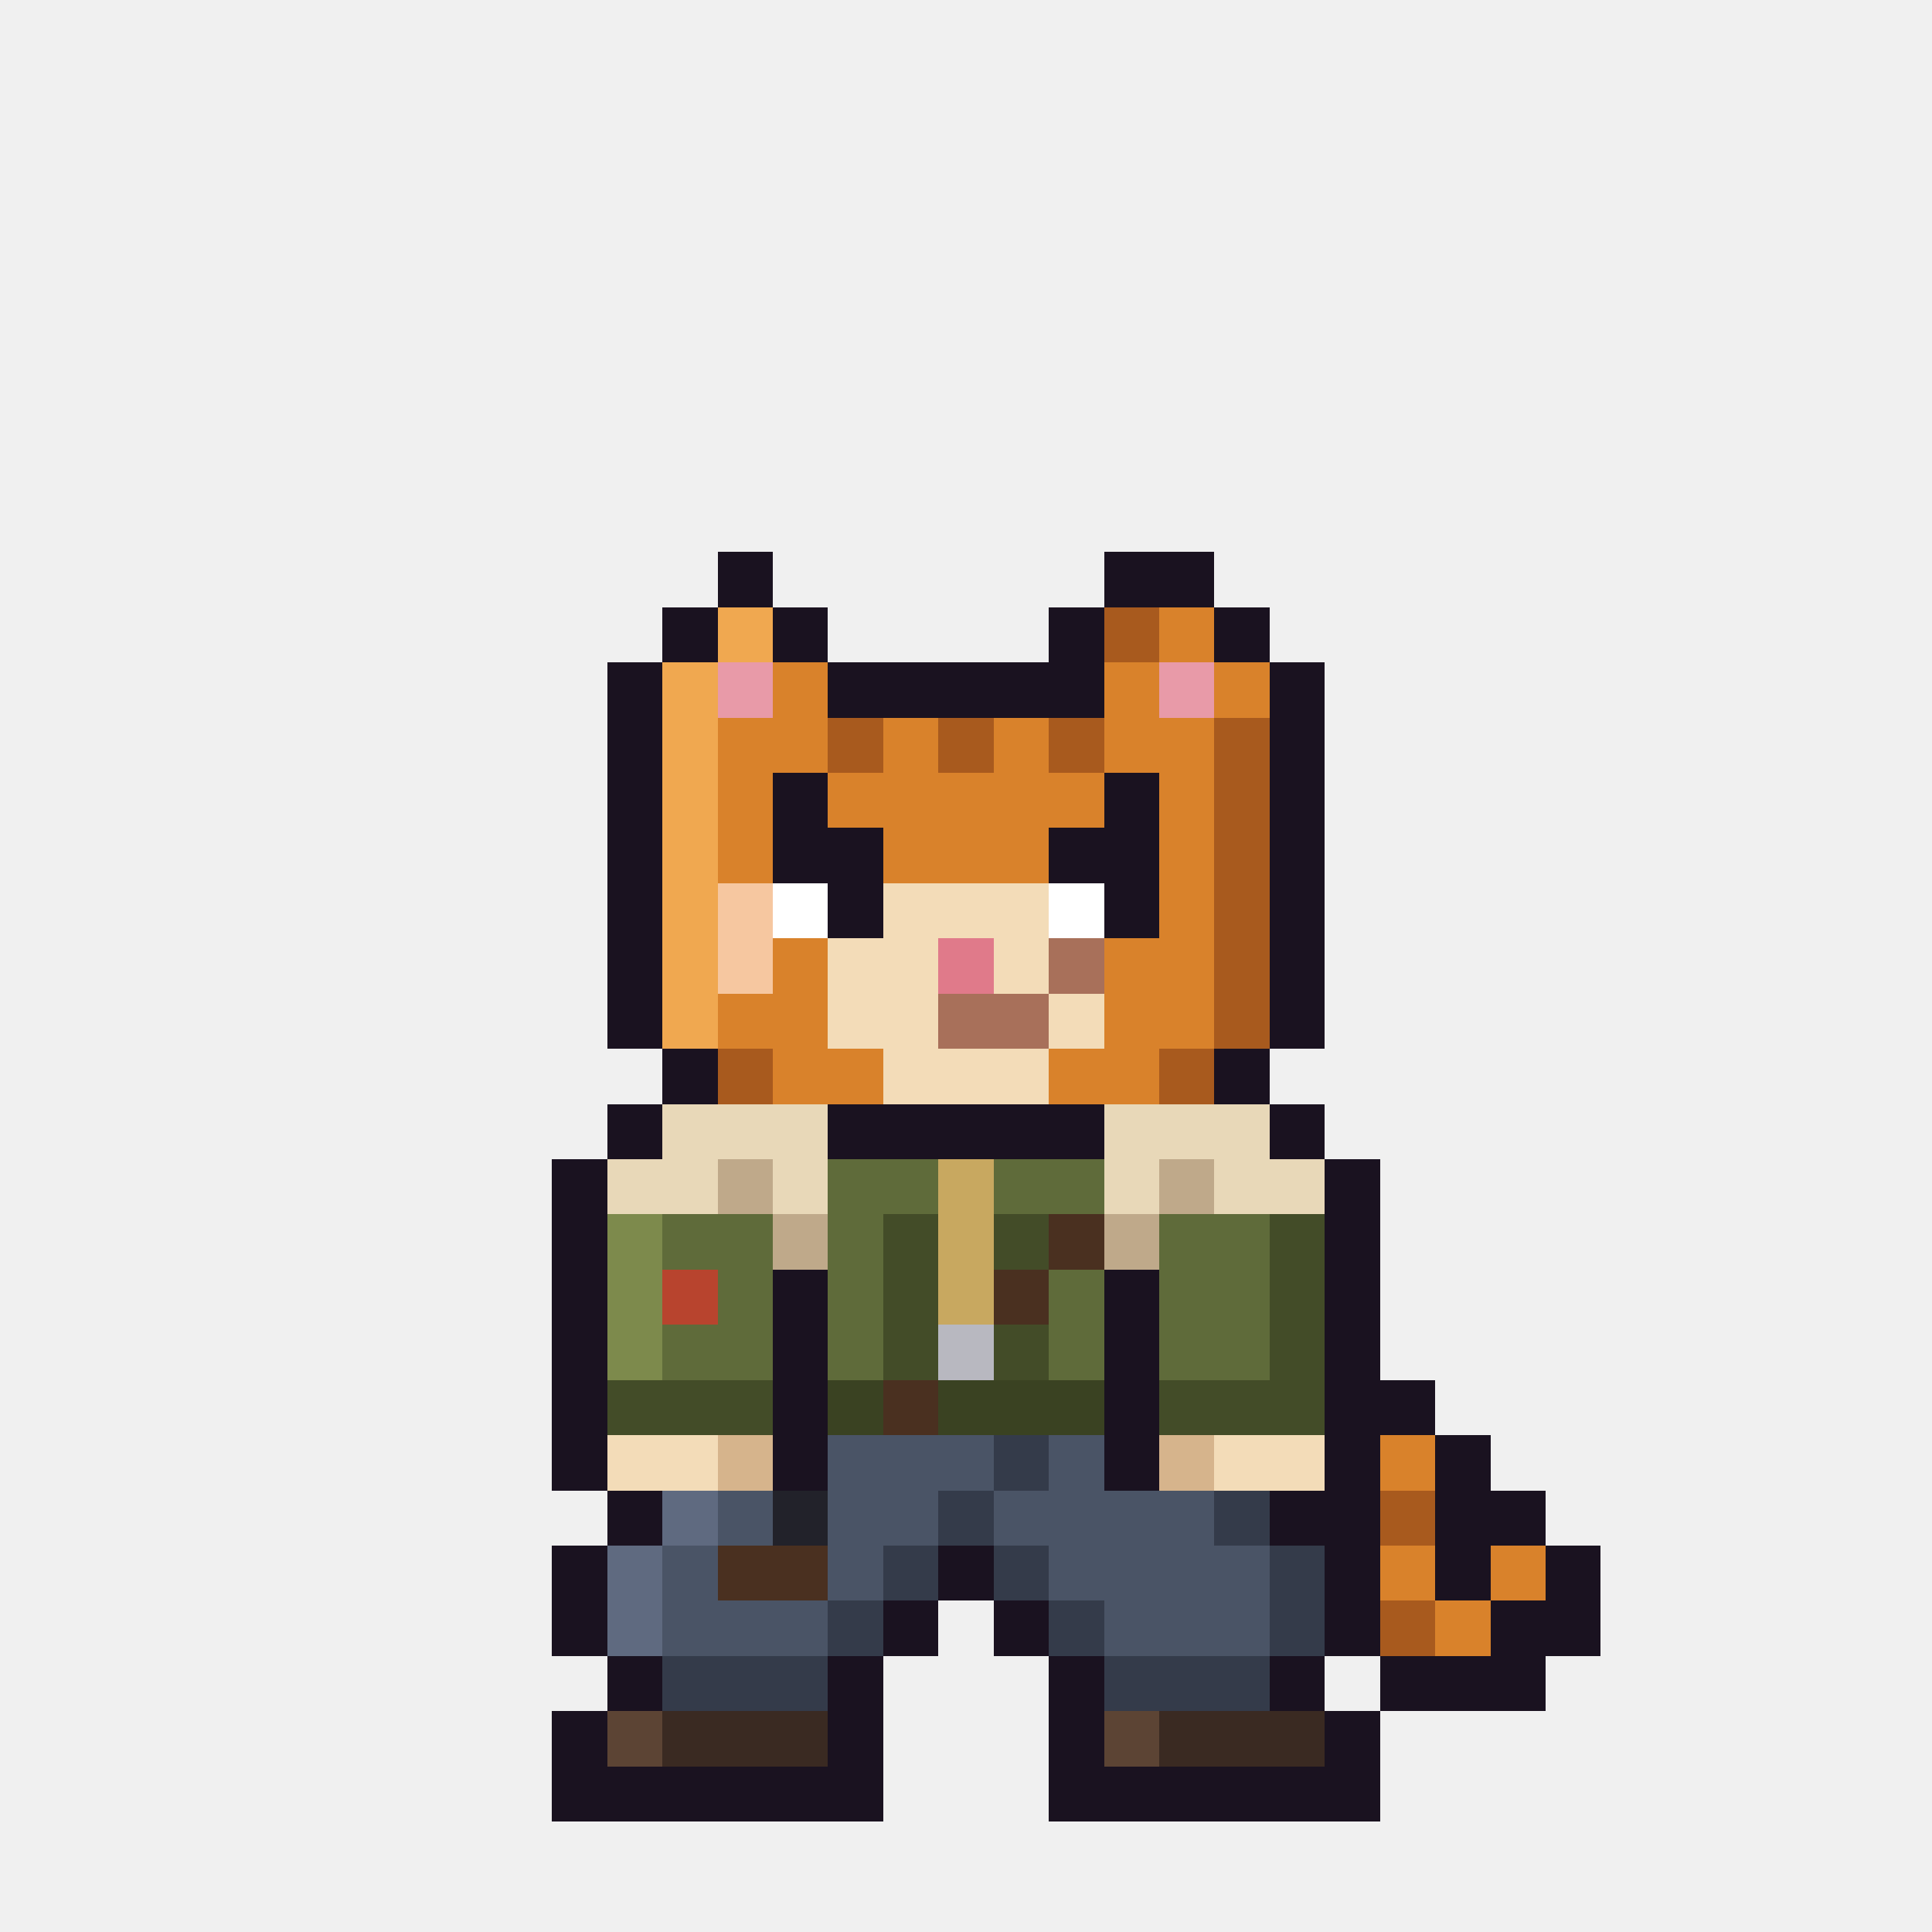
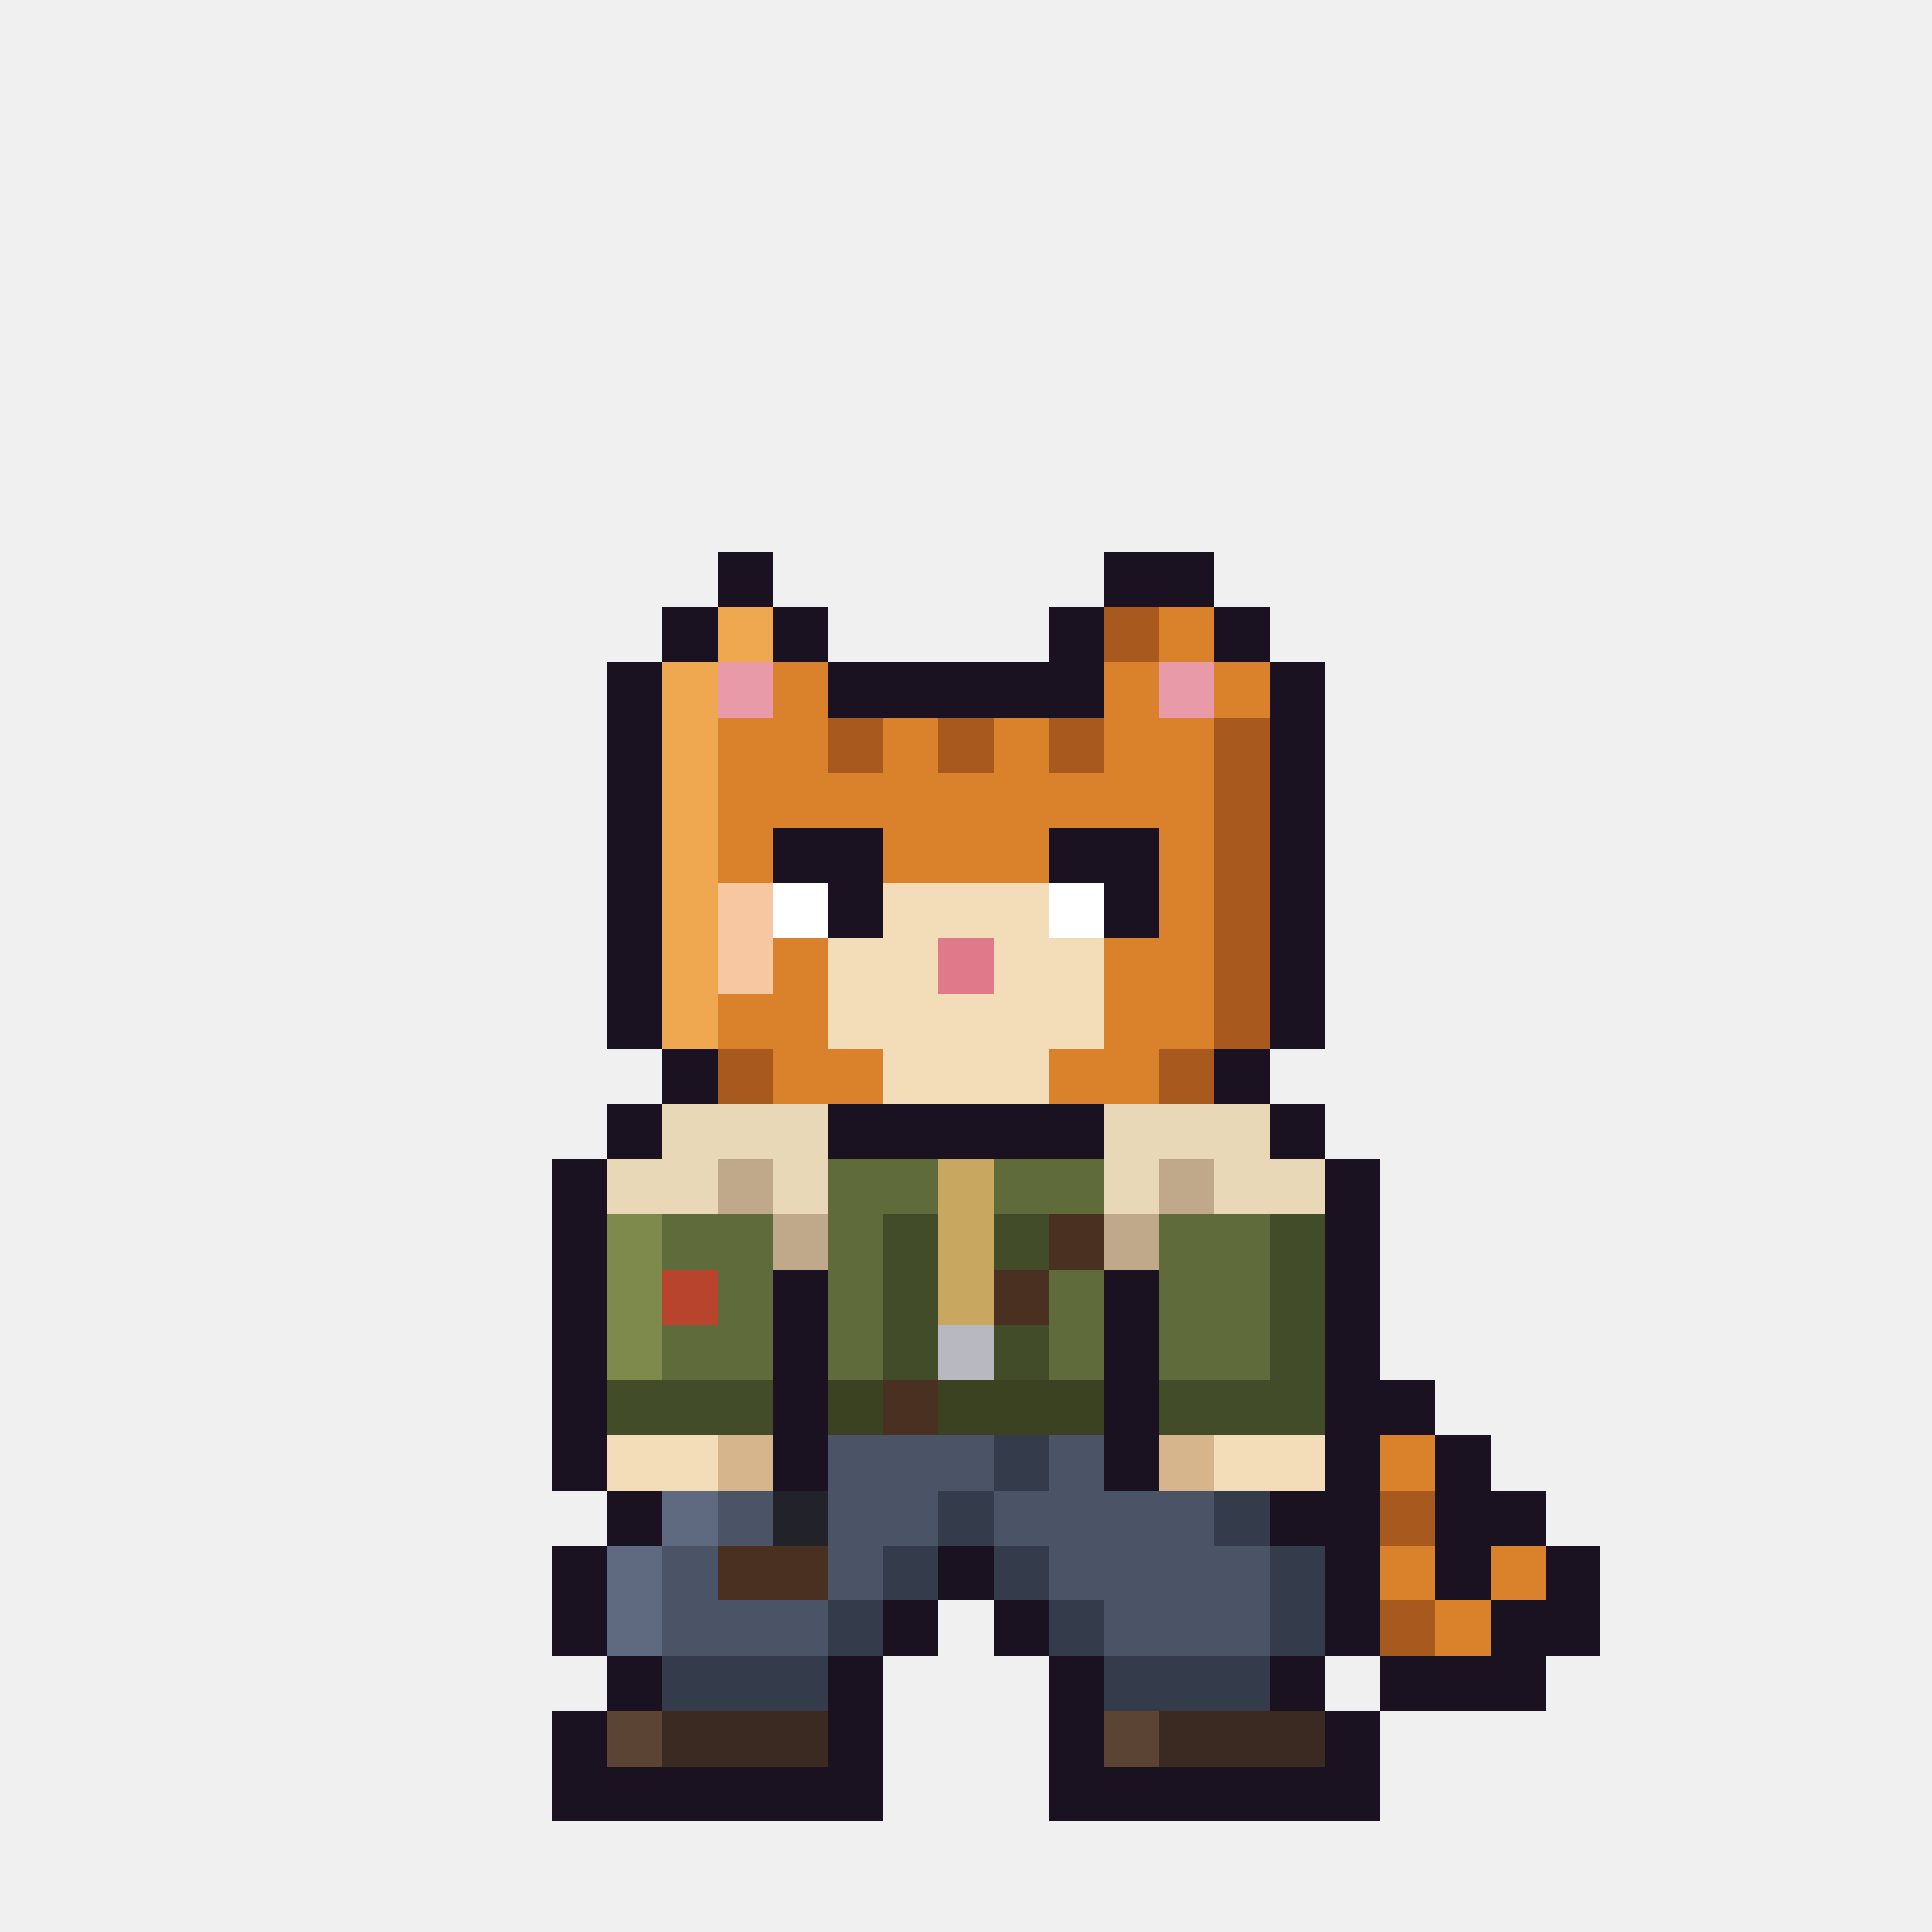
<svg xmlns="http://www.w3.org/2000/svg" viewBox="0 0 35 35" width="140" height="140" shape-rendering="crispEdges">
  <rect x="10" y="21" width="1" height="1" fill="#1a1220" />
  <rect x="10" y="22" width="1" height="1" fill="#1a1220" />
  <rect x="10" y="23" width="1" height="1" fill="#1a1220" />
  <rect x="10" y="24" width="1" height="1" fill="#1a1220" />
  <rect x="10" y="25" width="1" height="1" fill="#1a1220" />
  <rect x="10" y="26" width="1" height="1" fill="#1a1220" />
  <rect x="10" y="28" width="1" height="1" fill="#1a1220" />
  <rect x="10" y="29" width="1" height="1" fill="#1a1220" />
  <rect x="10" y="31" width="1" height="1" fill="#1a1220" />
  <rect x="10" y="32" width="1" height="1" fill="#1a1220" />
  <rect x="11" y="12" width="1" height="1" fill="#1a1220" />
  <rect x="11" y="13" width="1" height="1" fill="#1a1220" />
  <rect x="11" y="14" width="1" height="1" fill="#1a1220" />
  <rect x="11" y="15" width="1" height="1" fill="#1a1220" />
  <rect x="11" y="16" width="1" height="1" fill="#1a1220" />
  <rect x="11" y="17" width="1" height="1" fill="#1a1220" />
  <rect x="11" y="18" width="1" height="1" fill="#1a1220" />
  <rect x="11" y="20" width="1" height="1" fill="#1a1220" />
  <rect x="11" y="21" width="1" height="1" fill="#e8d8b8" />
  <rect x="11" y="22" width="1" height="1" fill="#7d8a4c" />
  <rect x="11" y="23" width="1" height="1" fill="#7d8a4c" />
  <rect x="11" y="24" width="1" height="1" fill="#7d8a4c" />
  <rect x="11" y="25" width="1" height="1" fill="#434c28" />
  <rect x="11" y="26" width="1" height="1" fill="#f3dcb8" />
  <rect x="11" y="27" width="1" height="1" fill="#1a1220" />
  <rect x="11" y="28" width="1" height="1" fill="#5f6a80" />
  <rect x="11" y="29" width="1" height="1" fill="#5f6a80" />
  <rect x="11" y="30" width="1" height="1" fill="#1a1220" />
  <rect x="11" y="31" width="1" height="1" fill="#5c4434" />
  <rect x="11" y="32" width="1" height="1" fill="#1a1220" />
  <rect x="12" y="11" width="1" height="1" fill="#1a1220" />
  <rect x="12" y="12" width="1" height="1" fill="#f0a850" />
  <rect x="12" y="13" width="1" height="1" fill="#f0a850" />
  <rect x="12" y="14" width="1" height="1" fill="#f0a850" />
  <rect x="12" y="15" width="1" height="1" fill="#f0a850" />
  <rect x="12" y="16" width="1" height="1" fill="#f0a850" />
  <rect x="12" y="17" width="1" height="1" fill="#f0a850" />
  <rect x="12" y="18" width="1" height="1" fill="#f0a850" />
  <rect x="12" y="19" width="1" height="1" fill="#1a1220" />
  <rect x="12" y="20" width="1" height="1" fill="#e8d8b8" />
  <rect x="12" y="21" width="1" height="1" fill="#e8d8b8" />
  <rect x="12" y="22" width="1" height="1" fill="#5f6b3a" />
  <rect x="12" y="23" width="1" height="1" fill="#b8442e" />
  <rect x="12" y="24" width="1" height="1" fill="#5f6b3a" />
  <rect x="12" y="25" width="1" height="1" fill="#434c28" />
  <rect x="12" y="26" width="1" height="1" fill="#f3dcb8" />
  <rect x="12" y="27" width="1" height="1" fill="#5f6a80" />
  <rect x="12" y="28" width="1" height="1" fill="#4a5466" />
  <rect x="12" y="29" width="1" height="1" fill="#4a5466" />
  <rect x="12" y="30" width="1" height="1" fill="#343b4a" />
  <rect x="12" y="31" width="1" height="1" fill="#3a2a22" />
  <rect x="12" y="32" width="1" height="1" fill="#1a1220" />
  <rect x="13" y="10" width="1" height="1" fill="#1a1220" />
  <rect x="13" y="11" width="1" height="1" fill="#f0a850" />
  <rect x="13" y="12" width="1" height="1" fill="#e89aa8" />
  <rect x="13" y="13" width="1" height="1" fill="#d9822b" />
  <rect x="13" y="14" width="1" height="1" fill="#d9822b" />
  <rect x="13" y="15" width="1" height="1" fill="#d9822b" />
  <rect x="13" y="16" width="1" height="1" fill="#f6c7a0" />
  <rect x="13" y="17" width="1" height="1" fill="#f6c7a0" />
  <rect x="13" y="18" width="1" height="1" fill="#d9822b" />
  <rect x="13" y="19" width="1" height="1" fill="#a85a1e" />
  <rect x="13" y="20" width="1" height="1" fill="#e8d8b8" />
  <rect x="13" y="21" width="1" height="1" fill="#bfa98a" />
  <rect x="13" y="22" width="1" height="1" fill="#5f6b3a" />
  <rect x="13" y="23" width="1" height="1" fill="#5f6b3a" />
  <rect x="13" y="24" width="1" height="1" fill="#5f6b3a" />
  <rect x="13" y="25" width="1" height="1" fill="#434c28" />
  <rect x="13" y="26" width="1" height="1" fill="#d6b48c" />
  <rect x="13" y="27" width="1" height="1" fill="#4a5466" />
  <rect x="13" y="28" width="1" height="1" fill="#4a3020" />
  <rect x="13" y="29" width="1" height="1" fill="#4a5466" />
  <rect x="13" y="30" width="1" height="1" fill="#343b4a" />
  <rect x="13" y="31" width="1" height="1" fill="#3a2a22" />
  <rect x="13" y="32" width="1" height="1" fill="#1a1220" />
  <rect x="14" y="11" width="1" height="1" fill="#1a1220" />
  <rect x="14" y="12" width="1" height="1" fill="#d9822b" />
  <rect x="14" y="13" width="1" height="1" fill="#d9822b" />
-   <rect x="14" y="14" width="1" height="1" fill="#1a1220" />
+   <rect x="14" y="14" width="1" height="1" fill="#d9822b" />
  <rect x="14" y="15" width="1" height="1" fill="#1a1220" />
  <rect x="14" y="16" width="1" height="1" fill="#ffffff" />
  <rect x="14" y="17" width="1" height="1" fill="#d9822b" />
  <rect x="14" y="18" width="1" height="1" fill="#d9822b" />
  <rect x="14" y="19" width="1" height="1" fill="#d9822b" />
  <rect x="14" y="20" width="1" height="1" fill="#e8d8b8" />
  <rect x="14" y="21" width="1" height="1" fill="#e8d8b8" />
  <rect x="14" y="22" width="1" height="1" fill="#bfa98a" />
  <rect x="14" y="23" width="1" height="1" fill="#1a1220" />
  <rect x="14" y="24" width="1" height="1" fill="#1a1220" />
  <rect x="14" y="25" width="1" height="1" fill="#1a1220" />
  <rect x="14" y="26" width="1" height="1" fill="#1a1220" />
  <rect x="14" y="27" width="1" height="1" fill="#22222a" />
  <rect x="14" y="28" width="1" height="1" fill="#4a3020" />
  <rect x="14" y="29" width="1" height="1" fill="#4a5466" />
  <rect x="14" y="30" width="1" height="1" fill="#343b4a" />
  <rect x="14" y="31" width="1" height="1" fill="#3a2a22" />
  <rect x="14" y="32" width="1" height="1" fill="#1a1220" />
  <rect x="15" y="12" width="1" height="1" fill="#1a1220" />
  <rect x="15" y="13" width="1" height="1" fill="#a85a1e" />
  <rect x="15" y="14" width="1" height="1" fill="#d9822b" />
  <rect x="15" y="15" width="1" height="1" fill="#1a1220" />
  <rect x="15" y="16" width="1" height="1" fill="#1a1220" />
  <rect x="15" y="17" width="1" height="1" fill="#f3dcb8" />
  <rect x="15" y="18" width="1" height="1" fill="#f3dcb8" />
  <rect x="15" y="19" width="1" height="1" fill="#d9822b" />
  <rect x="15" y="20" width="1" height="1" fill="#1a1220" />
  <rect x="15" y="21" width="1" height="1" fill="#5f6b3a" />
  <rect x="15" y="22" width="1" height="1" fill="#5f6b3a" />
  <rect x="15" y="23" width="1" height="1" fill="#5f6b3a" />
  <rect x="15" y="24" width="1" height="1" fill="#5f6b3a" />
  <rect x="15" y="25" width="1" height="1" fill="#3a4222" />
  <rect x="15" y="26" width="1" height="1" fill="#4a5466" />
  <rect x="15" y="27" width="1" height="1" fill="#4a5466" />
  <rect x="15" y="28" width="1" height="1" fill="#4a5466" />
  <rect x="15" y="29" width="1" height="1" fill="#343b4a" />
  <rect x="15" y="30" width="1" height="1" fill="#1a1220" />
  <rect x="15" y="31" width="1" height="1" fill="#1a1220" />
  <rect x="15" y="32" width="1" height="1" fill="#1a1220" />
  <rect x="16" y="12" width="1" height="1" fill="#1a1220" />
  <rect x="16" y="13" width="1" height="1" fill="#d9822b" />
  <rect x="16" y="14" width="1" height="1" fill="#d9822b" />
  <rect x="16" y="15" width="1" height="1" fill="#d9822b" />
  <rect x="16" y="16" width="1" height="1" fill="#f3dcb8" />
  <rect x="16" y="17" width="1" height="1" fill="#f3dcb8" />
  <rect x="16" y="18" width="1" height="1" fill="#f3dcb8" />
  <rect x="16" y="19" width="1" height="1" fill="#f3dcb8" />
  <rect x="16" y="20" width="1" height="1" fill="#1a1220" />
  <rect x="16" y="21" width="1" height="1" fill="#5f6b3a" />
  <rect x="16" y="22" width="1" height="1" fill="#434c28" />
  <rect x="16" y="23" width="1" height="1" fill="#434c28" />
  <rect x="16" y="24" width="1" height="1" fill="#434c28" />
  <rect x="16" y="25" width="1" height="1" fill="#4a3020" />
  <rect x="16" y="26" width="1" height="1" fill="#4a5466" />
  <rect x="16" y="27" width="1" height="1" fill="#4a5466" />
  <rect x="16" y="28" width="1" height="1" fill="#343b4a" />
  <rect x="16" y="29" width="1" height="1" fill="#1a1220" />
  <rect x="17" y="12" width="1" height="1" fill="#1a1220" />
  <rect x="17" y="13" width="1" height="1" fill="#a85a1e" />
  <rect x="17" y="14" width="1" height="1" fill="#d9822b" />
  <rect x="17" y="15" width="1" height="1" fill="#d9822b" />
  <rect x="17" y="16" width="1" height="1" fill="#f3dcb8" />
  <rect x="17" y="17" width="1" height="1" fill="#e07a8a" />
-   <rect x="17" y="18" width="1" height="1" fill="#a8705a" />
+   <rect x="17" y="18" width="1" height="1" fill="#f3dcb8" />
  <rect x="17" y="19" width="1" height="1" fill="#f3dcb8" />
  <rect x="17" y="20" width="1" height="1" fill="#1a1220" />
  <rect x="17" y="21" width="1" height="1" fill="#c8a860" />
  <rect x="17" y="22" width="1" height="1" fill="#c8a860" />
  <rect x="17" y="23" width="1" height="1" fill="#c8a860" />
  <rect x="17" y="24" width="1" height="1" fill="#b8b8c0" />
  <rect x="17" y="25" width="1" height="1" fill="#3a4222" />
  <rect x="17" y="26" width="1" height="1" fill="#4a5466" />
  <rect x="17" y="27" width="1" height="1" fill="#343b4a" />
  <rect x="17" y="28" width="1" height="1" fill="#1a1220" />
  <rect x="18" y="12" width="1" height="1" fill="#1a1220" />
  <rect x="18" y="13" width="1" height="1" fill="#d9822b" />
  <rect x="18" y="14" width="1" height="1" fill="#d9822b" />
  <rect x="18" y="15" width="1" height="1" fill="#d9822b" />
  <rect x="18" y="16" width="1" height="1" fill="#f3dcb8" />
  <rect x="18" y="17" width="1" height="1" fill="#f3dcb8" />
-   <rect x="18" y="18" width="1" height="1" fill="#a8705a" />
+   <rect x="18" y="18" width="1" height="1" fill="#f3dcb8" />
  <rect x="18" y="19" width="1" height="1" fill="#f3dcb8" />
  <rect x="18" y="20" width="1" height="1" fill="#1a1220" />
  <rect x="18" y="21" width="1" height="1" fill="#5f6b3a" />
  <rect x="18" y="22" width="1" height="1" fill="#434c28" />
  <rect x="18" y="23" width="1" height="1" fill="#4a3020" />
  <rect x="18" y="24" width="1" height="1" fill="#434c28" />
  <rect x="18" y="25" width="1" height="1" fill="#3a4222" />
  <rect x="18" y="26" width="1" height="1" fill="#343b4a" />
  <rect x="18" y="27" width="1" height="1" fill="#4a5466" />
  <rect x="18" y="28" width="1" height="1" fill="#343b4a" />
  <rect x="18" y="29" width="1" height="1" fill="#1a1220" />
  <rect x="19" y="11" width="1" height="1" fill="#1a1220" />
  <rect x="19" y="12" width="1" height="1" fill="#1a1220" />
  <rect x="19" y="13" width="1" height="1" fill="#a85a1e" />
  <rect x="19" y="14" width="1" height="1" fill="#d9822b" />
  <rect x="19" y="15" width="1" height="1" fill="#1a1220" />
  <rect x="19" y="16" width="1" height="1" fill="#ffffff" />
-   <rect x="19" y="17" width="1" height="1" fill="#a8705a" />
+   <rect x="19" y="17" width="1" height="1" fill="#f3dcb8" />
  <rect x="19" y="18" width="1" height="1" fill="#f3dcb8" />
  <rect x="19" y="19" width="1" height="1" fill="#d9822b" />
  <rect x="19" y="20" width="1" height="1" fill="#1a1220" />
  <rect x="19" y="21" width="1" height="1" fill="#5f6b3a" />
  <rect x="19" y="22" width="1" height="1" fill="#4a3020" />
  <rect x="19" y="23" width="1" height="1" fill="#5f6b3a" />
  <rect x="19" y="24" width="1" height="1" fill="#5f6b3a" />
  <rect x="19" y="25" width="1" height="1" fill="#3a4222" />
  <rect x="19" y="26" width="1" height="1" fill="#4a5466" />
  <rect x="19" y="27" width="1" height="1" fill="#4a5466" />
  <rect x="19" y="28" width="1" height="1" fill="#4a5466" />
  <rect x="19" y="29" width="1" height="1" fill="#343b4a" />
  <rect x="19" y="30" width="1" height="1" fill="#1a1220" />
  <rect x="19" y="31" width="1" height="1" fill="#1a1220" />
  <rect x="19" y="32" width="1" height="1" fill="#1a1220" />
  <rect x="20" y="10" width="1" height="1" fill="#1a1220" />
  <rect x="20" y="11" width="1" height="1" fill="#a85a1e" />
  <rect x="20" y="12" width="1" height="1" fill="#d9822b" />
  <rect x="20" y="13" width="1" height="1" fill="#d9822b" />
-   <rect x="20" y="14" width="1" height="1" fill="#1a1220" />
+   <rect x="20" y="14" width="1" height="1" fill="#d9822b" />
  <rect x="20" y="15" width="1" height="1" fill="#1a1220" />
  <rect x="20" y="16" width="1" height="1" fill="#1a1220" />
  <rect x="20" y="17" width="1" height="1" fill="#d9822b" />
  <rect x="20" y="18" width="1" height="1" fill="#d9822b" />
  <rect x="20" y="19" width="1" height="1" fill="#d9822b" />
  <rect x="20" y="20" width="1" height="1" fill="#e8d8b8" />
  <rect x="20" y="21" width="1" height="1" fill="#e8d8b8" />
  <rect x="20" y="22" width="1" height="1" fill="#bfa98a" />
  <rect x="20" y="23" width="1" height="1" fill="#1a1220" />
  <rect x="20" y="24" width="1" height="1" fill="#1a1220" />
  <rect x="20" y="25" width="1" height="1" fill="#1a1220" />
  <rect x="20" y="26" width="1" height="1" fill="#1a1220" />
  <rect x="20" y="27" width="1" height="1" fill="#4a5466" />
  <rect x="20" y="28" width="1" height="1" fill="#4a5466" />
  <rect x="20" y="29" width="1" height="1" fill="#4a5466" />
  <rect x="20" y="30" width="1" height="1" fill="#343b4a" />
  <rect x="20" y="31" width="1" height="1" fill="#5c4434" />
  <rect x="20" y="32" width="1" height="1" fill="#1a1220" />
  <rect x="21" y="10" width="1" height="1" fill="#1a1220" />
  <rect x="21" y="11" width="1" height="1" fill="#d9822b" />
  <rect x="21" y="12" width="1" height="1" fill="#e89aa8" />
  <rect x="21" y="13" width="1" height="1" fill="#d9822b" />
  <rect x="21" y="14" width="1" height="1" fill="#d9822b" />
  <rect x="21" y="15" width="1" height="1" fill="#d9822b" />
  <rect x="21" y="16" width="1" height="1" fill="#d9822b" />
  <rect x="21" y="17" width="1" height="1" fill="#d9822b" />
  <rect x="21" y="18" width="1" height="1" fill="#d9822b" />
  <rect x="21" y="19" width="1" height="1" fill="#a85a1e" />
  <rect x="21" y="20" width="1" height="1" fill="#e8d8b8" />
  <rect x="21" y="21" width="1" height="1" fill="#bfa98a" />
  <rect x="21" y="22" width="1" height="1" fill="#5f6b3a" />
  <rect x="21" y="23" width="1" height="1" fill="#5f6b3a" />
  <rect x="21" y="24" width="1" height="1" fill="#5f6b3a" />
  <rect x="21" y="25" width="1" height="1" fill="#434c28" />
  <rect x="21" y="26" width="1" height="1" fill="#d6b48c" />
  <rect x="21" y="27" width="1" height="1" fill="#4a5466" />
  <rect x="21" y="28" width="1" height="1" fill="#4a5466" />
  <rect x="21" y="29" width="1" height="1" fill="#4a5466" />
  <rect x="21" y="30" width="1" height="1" fill="#343b4a" />
  <rect x="21" y="31" width="1" height="1" fill="#3a2a22" />
  <rect x="21" y="32" width="1" height="1" fill="#1a1220" />
  <rect x="22" y="11" width="1" height="1" fill="#1a1220" />
  <rect x="22" y="12" width="1" height="1" fill="#d9822b" />
  <rect x="22" y="13" width="1" height="1" fill="#a85a1e" />
  <rect x="22" y="14" width="1" height="1" fill="#a85a1e" />
  <rect x="22" y="15" width="1" height="1" fill="#a85a1e" />
  <rect x="22" y="16" width="1" height="1" fill="#a85a1e" />
  <rect x="22" y="17" width="1" height="1" fill="#a85a1e" />
  <rect x="22" y="18" width="1" height="1" fill="#a85a1e" />
  <rect x="22" y="19" width="1" height="1" fill="#1a1220" />
  <rect x="22" y="20" width="1" height="1" fill="#e8d8b8" />
  <rect x="22" y="21" width="1" height="1" fill="#e8d8b8" />
  <rect x="22" y="22" width="1" height="1" fill="#5f6b3a" />
  <rect x="22" y="23" width="1" height="1" fill="#5f6b3a" />
  <rect x="22" y="24" width="1" height="1" fill="#5f6b3a" />
  <rect x="22" y="25" width="1" height="1" fill="#434c28" />
  <rect x="22" y="26" width="1" height="1" fill="#f3dcb8" />
  <rect x="22" y="27" width="1" height="1" fill="#343b4a" />
  <rect x="22" y="28" width="1" height="1" fill="#4a5466" />
  <rect x="22" y="29" width="1" height="1" fill="#4a5466" />
  <rect x="22" y="30" width="1" height="1" fill="#343b4a" />
  <rect x="22" y="31" width="1" height="1" fill="#3a2a22" />
  <rect x="22" y="32" width="1" height="1" fill="#1a1220" />
  <rect x="23" y="12" width="1" height="1" fill="#1a1220" />
  <rect x="23" y="13" width="1" height="1" fill="#1a1220" />
  <rect x="23" y="14" width="1" height="1" fill="#1a1220" />
  <rect x="23" y="15" width="1" height="1" fill="#1a1220" />
  <rect x="23" y="16" width="1" height="1" fill="#1a1220" />
  <rect x="23" y="17" width="1" height="1" fill="#1a1220" />
  <rect x="23" y="18" width="1" height="1" fill="#1a1220" />
  <rect x="23" y="20" width="1" height="1" fill="#1a1220" />
  <rect x="23" y="21" width="1" height="1" fill="#e8d8b8" />
  <rect x="23" y="22" width="1" height="1" fill="#434c28" />
  <rect x="23" y="23" width="1" height="1" fill="#434c28" />
  <rect x="23" y="24" width="1" height="1" fill="#434c28" />
  <rect x="23" y="25" width="1" height="1" fill="#434c28" />
  <rect x="23" y="26" width="1" height="1" fill="#f3dcb8" />
  <rect x="23" y="27" width="1" height="1" fill="#1a1220" />
  <rect x="23" y="28" width="1" height="1" fill="#343b4a" />
  <rect x="23" y="29" width="1" height="1" fill="#343b4a" />
  <rect x="23" y="30" width="1" height="1" fill="#1a1220" />
  <rect x="23" y="31" width="1" height="1" fill="#3a2a22" />
  <rect x="23" y="32" width="1" height="1" fill="#1a1220" />
  <rect x="24" y="21" width="1" height="1" fill="#1a1220" />
  <rect x="24" y="22" width="1" height="1" fill="#1a1220" />
  <rect x="24" y="23" width="1" height="1" fill="#1a1220" />
  <rect x="24" y="24" width="1" height="1" fill="#1a1220" />
  <rect x="24" y="25" width="1" height="1" fill="#1a1220" />
  <rect x="24" y="26" width="1" height="1" fill="#1a1220" />
  <rect x="24" y="27" width="1" height="1" fill="#1a1220" />
  <rect x="24" y="28" width="1" height="1" fill="#1a1220" />
  <rect x="24" y="29" width="1" height="1" fill="#1a1220" />
  <rect x="24" y="31" width="1" height="1" fill="#1a1220" />
  <rect x="24" y="32" width="1" height="1" fill="#1a1220" />
  <rect x="25" y="25" width="1" height="1" fill="#1a1220" />
  <rect x="25" y="26" width="1" height="1" fill="#d9822b" />
  <rect x="25" y="27" width="1" height="1" fill="#a85a1e" />
  <rect x="25" y="28" width="1" height="1" fill="#d9822b" />
  <rect x="25" y="29" width="1" height="1" fill="#a85a1e" />
  <rect x="25" y="30" width="1" height="1" fill="#1a1220" />
  <rect x="26" y="26" width="1" height="1" fill="#1a1220" />
  <rect x="26" y="27" width="1" height="1" fill="#1a1220" />
  <rect x="26" y="28" width="1" height="1" fill="#1a1220" />
  <rect x="26" y="29" width="1" height="1" fill="#d9822b" />
  <rect x="26" y="30" width="1" height="1" fill="#1a1220" />
  <rect x="27" y="27" width="1" height="1" fill="#1a1220" />
  <rect x="27" y="28" width="1" height="1" fill="#d9822b" />
  <rect x="27" y="29" width="1" height="1" fill="#1a1220" />
  <rect x="27" y="30" width="1" height="1" fill="#1a1220" />
  <rect x="28" y="28" width="1" height="1" fill="#1a1220" />
  <rect x="28" y="29" width="1" height="1" fill="#1a1220" />
</svg>
